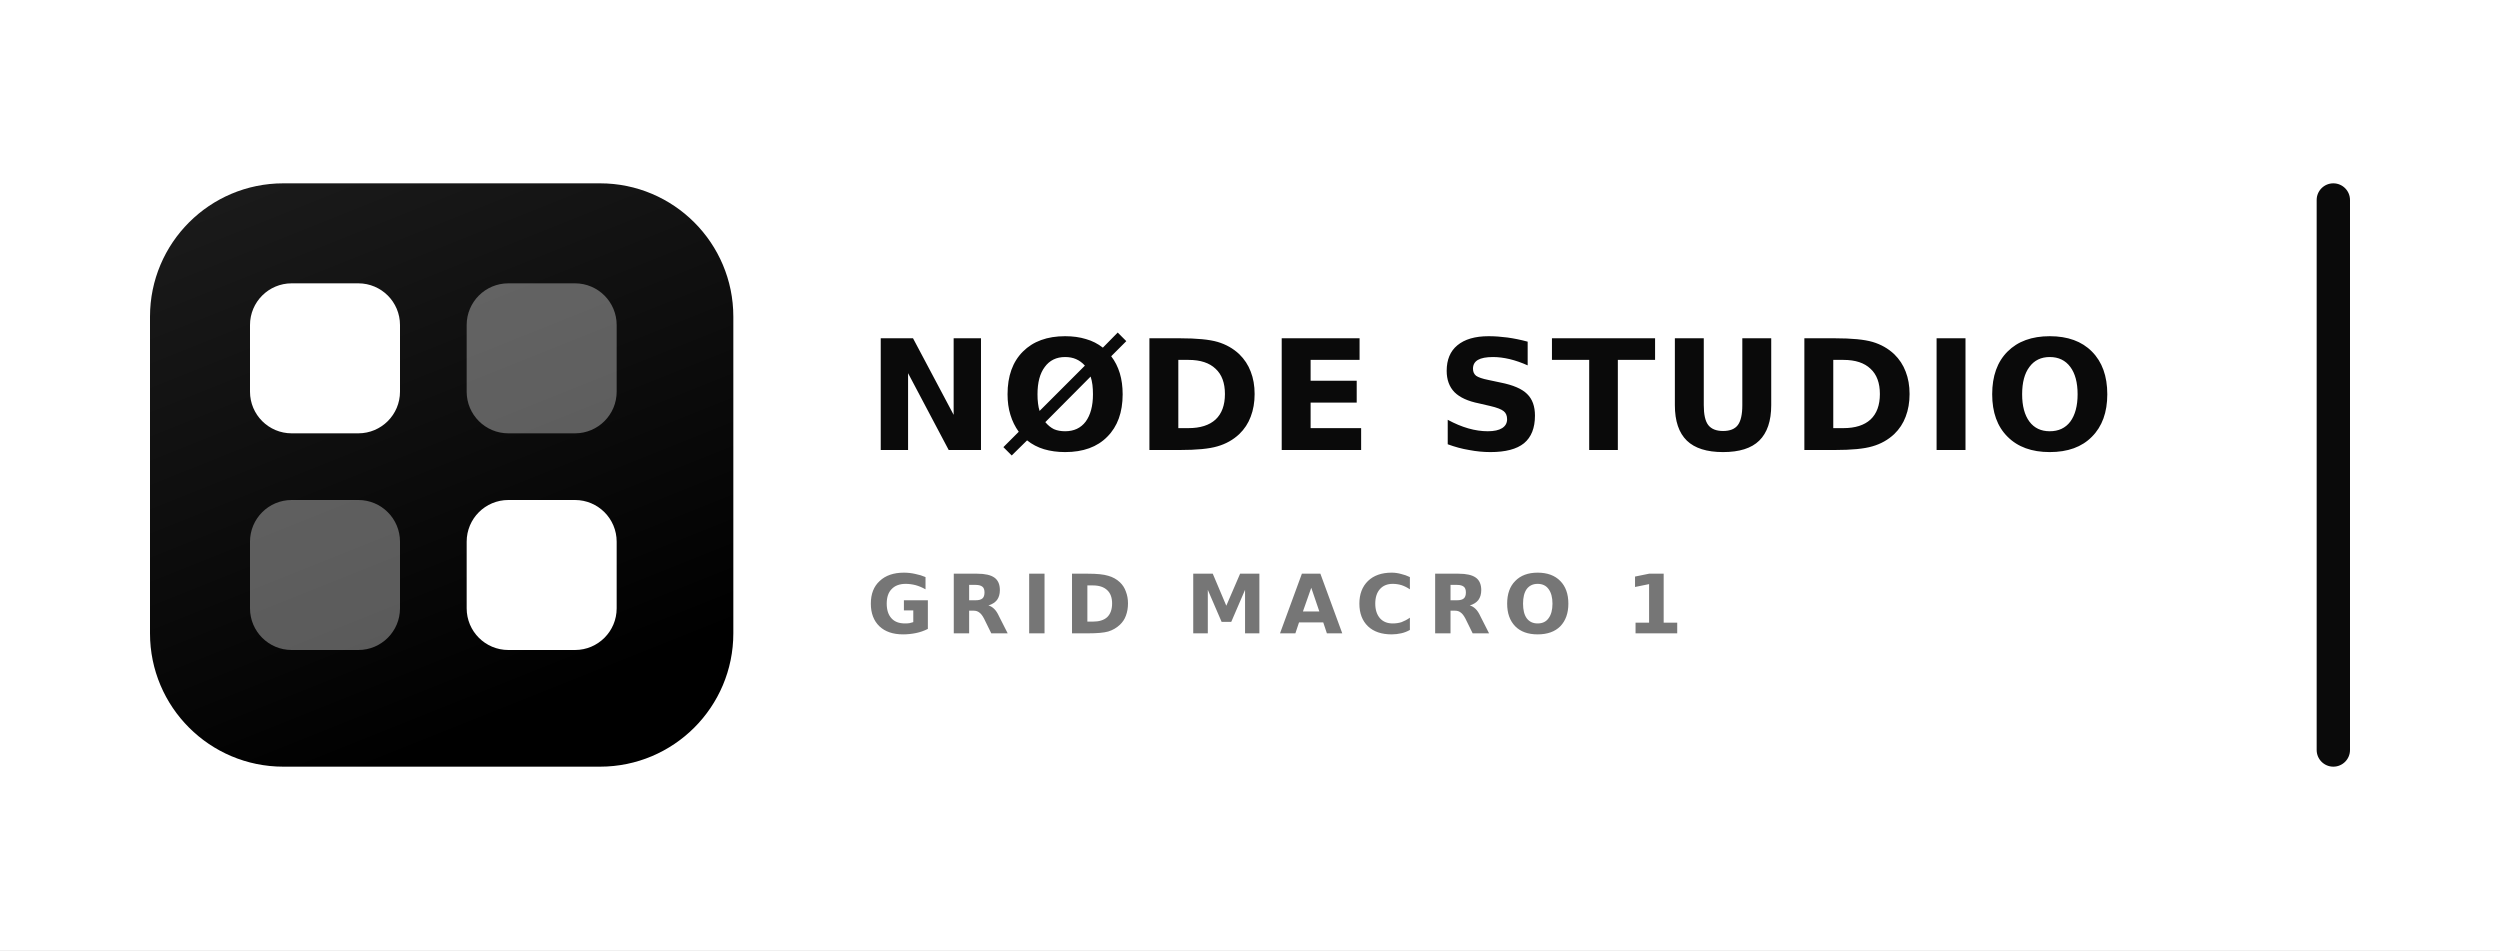
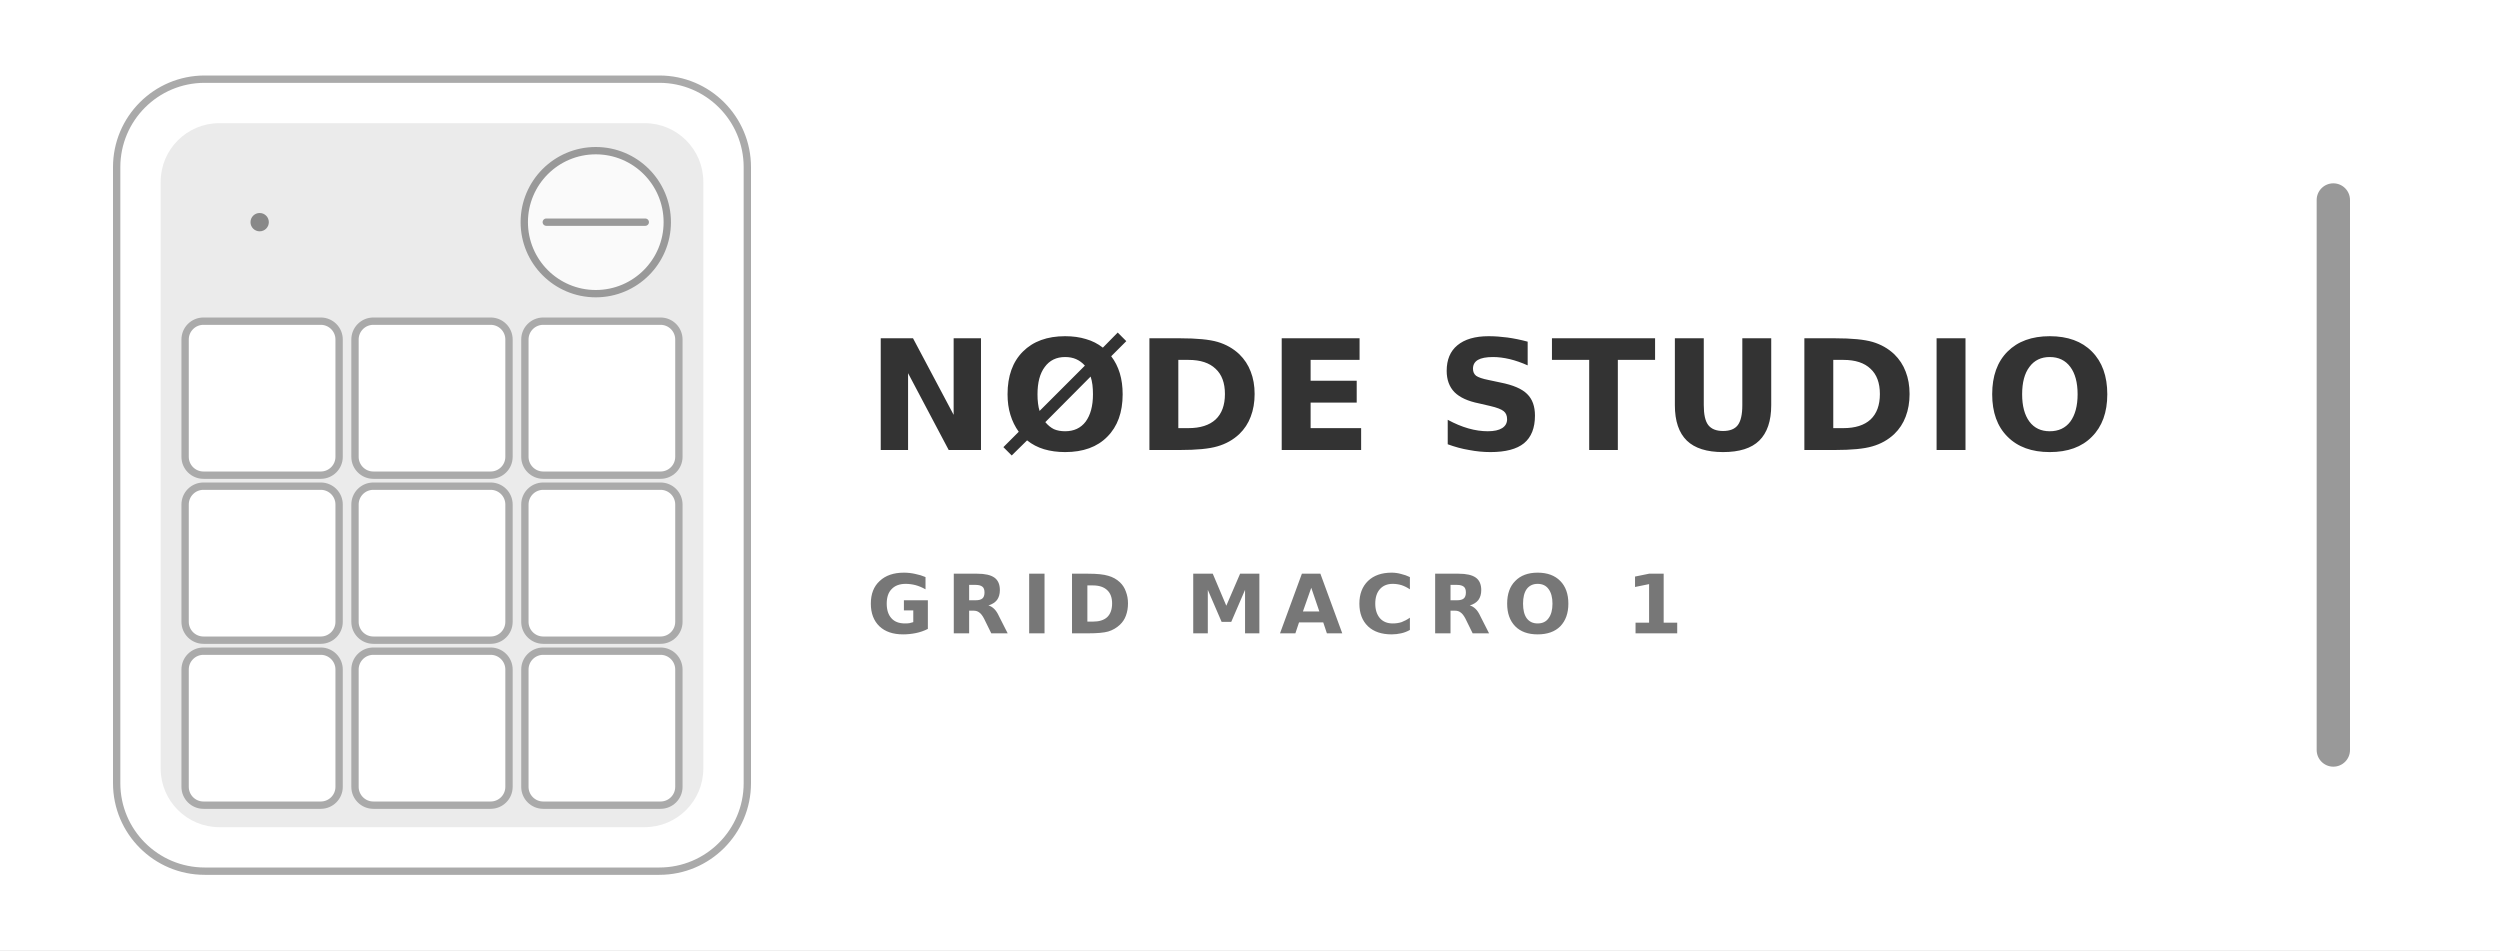
<svg xmlns="http://www.w3.org/2000/svg" width="150" height="57" viewBox="0 0 150 57">
-   <defs>
-     <linearGradient id="tile" x1="0" y1="0" x2="0.4" y2="1">
-       <stop offset="0" stop-color="#1c1c1c" />
-       <stop offset="1" stop-color="#000000" />
-     </linearGradient>
-   </defs>
  <rect width="150" height="57" fill="#ffffff" />
-   <rect x="9" y="11" width="35" height="35" rx="8" fill="url(#tile)" />
-   <g fill="#ffffff">
-     <rect x="15" y="17" width="9" height="9" rx="2.5" />
-     <rect x="28" y="30" width="9" height="9" rx="2.5" />
+   <g id="micro-pad" transform="translate(7 4.75) scale(0.22)">
+     <rect data-part="case" x="0" y="0" width="172" height="216" rx="24" fill="#ffffff" stroke="#aaaaaa" stroke-width="2" />
+     <rect data-part="inner-frame" x="12" y="12" width="148" height="192" rx="16" fill="#ebebeb" />
+     <circle data-part="status-light" cx="39" cy="39" r="2.5" fill="#888888" />
+     <circle data-part="dial" cx="130.667" cy="39" r="19.5" fill="#fafafa" stroke="#999999" stroke-width="2" />
+     <line data-part="dial-marker" x1="117.167" y1="39" x2="144.167" y2="39" stroke="#999999" stroke-width="2" stroke-linecap="round" />
+     <rect data-part="key" x="18.667" y="66" width="42" height="42" rx="5" fill="#ffffff" stroke="#aaaaaa" stroke-width="2" />
+     <rect data-part="key" x="65" y="66" width="42" height="42" rx="5" fill="#ffffff" stroke="#aaaaaa" stroke-width="2" />
+     <rect data-part="key" x="111.333" y="66" width="42" height="42" rx="5" fill="#ffffff" stroke="#aaaaaa" stroke-width="2" />
+     <rect data-part="key" x="18.667" y="111" width="42" height="42" rx="5" fill="#ffffff" stroke="#aaaaaa" stroke-width="2" />
+     <rect data-part="key" x="65" y="111" width="42" height="42" rx="5" fill="#ffffff" stroke="#aaaaaa" stroke-width="2" />
+     <rect data-part="key" x="111.333" y="111" width="42" height="42" rx="5" fill="#ffffff" stroke="#aaaaaa" stroke-width="2" />
+     <rect data-part="key" x="18.667" y="156" width="42" height="42" rx="5" fill="#ffffff" stroke="#aaaaaa" stroke-width="2" />
+     <rect data-part="key" x="65" y="156" width="42" height="42" rx="5" fill="#ffffff" stroke="#aaaaaa" stroke-width="2" />
+     <rect data-part="key" x="111.333" y="156" width="42" height="42" rx="5" fill="#ffffff" stroke="#aaaaaa" stroke-width="2" />
  </g>
-   <g fill="#ffffff" fill-opacity="0.34">
-     <rect x="28" y="17" width="9" height="9" rx="2.5" />
-     <rect x="15" y="30" width="9" height="9" rx="2.5" />
-   </g>
-   <text x="52" y="27" fill="#0a0a0a" font-family="DejaVu Sans" font-size="9.2" font-weight="700" letter-spacing="0.3">NØDE STUDIO</text>
-   <text x="52" y="38" fill="#767676" font-family="DejaVu Sans" font-size="4.9" font-weight="700" letter-spacing="0.75">GRID MACRO 1</text>
-   <rect x="139" y="11" width="2" height="35" rx="1" fill="#0a0a0a" />
+   <text x="52" y="27" fill="#333333" font-family="DejaVu Sans" font-size="9.2" font-weight="700" letter-spacing="0.3">NØDE STUDIO</text>
+   <text x="52" y="38" fill="#777777" font-family="DejaVu Sans" font-size="4.9" font-weight="700" letter-spacing="0.75">GRID MACRO 1</text>
+   <rect x="139" y="11" width="2" height="35" rx="1" fill="#999999" />
</svg>
